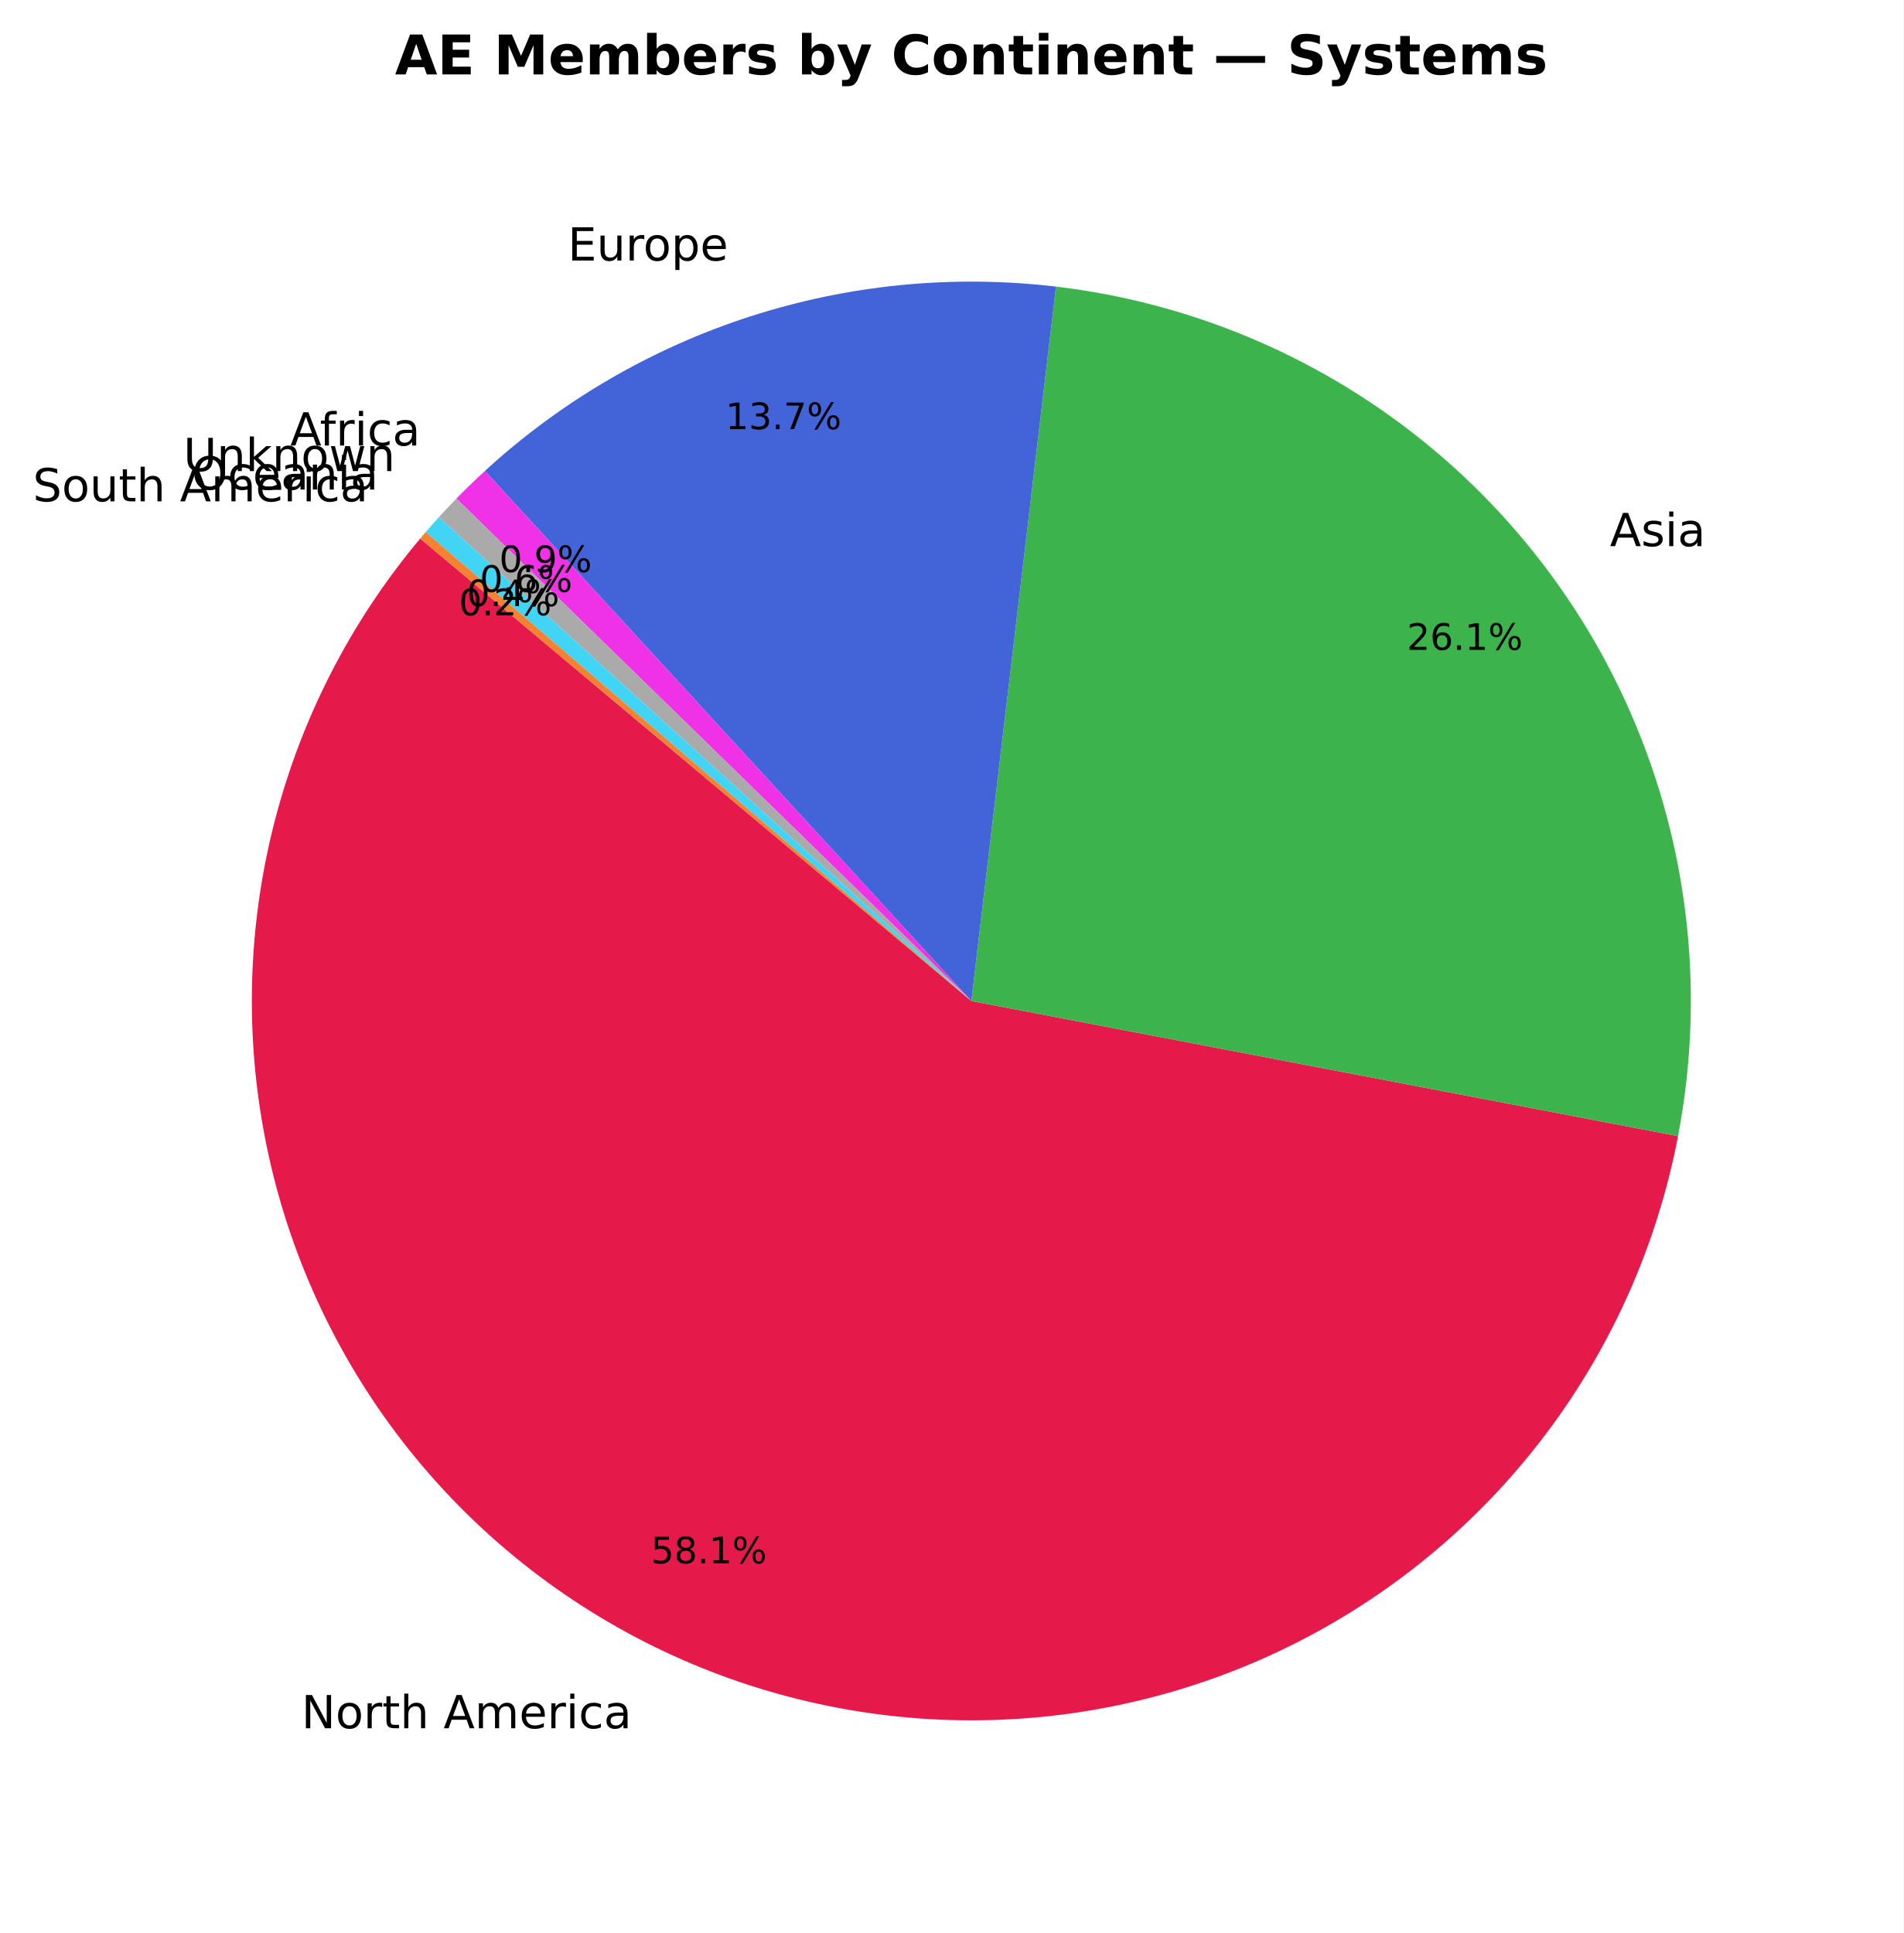
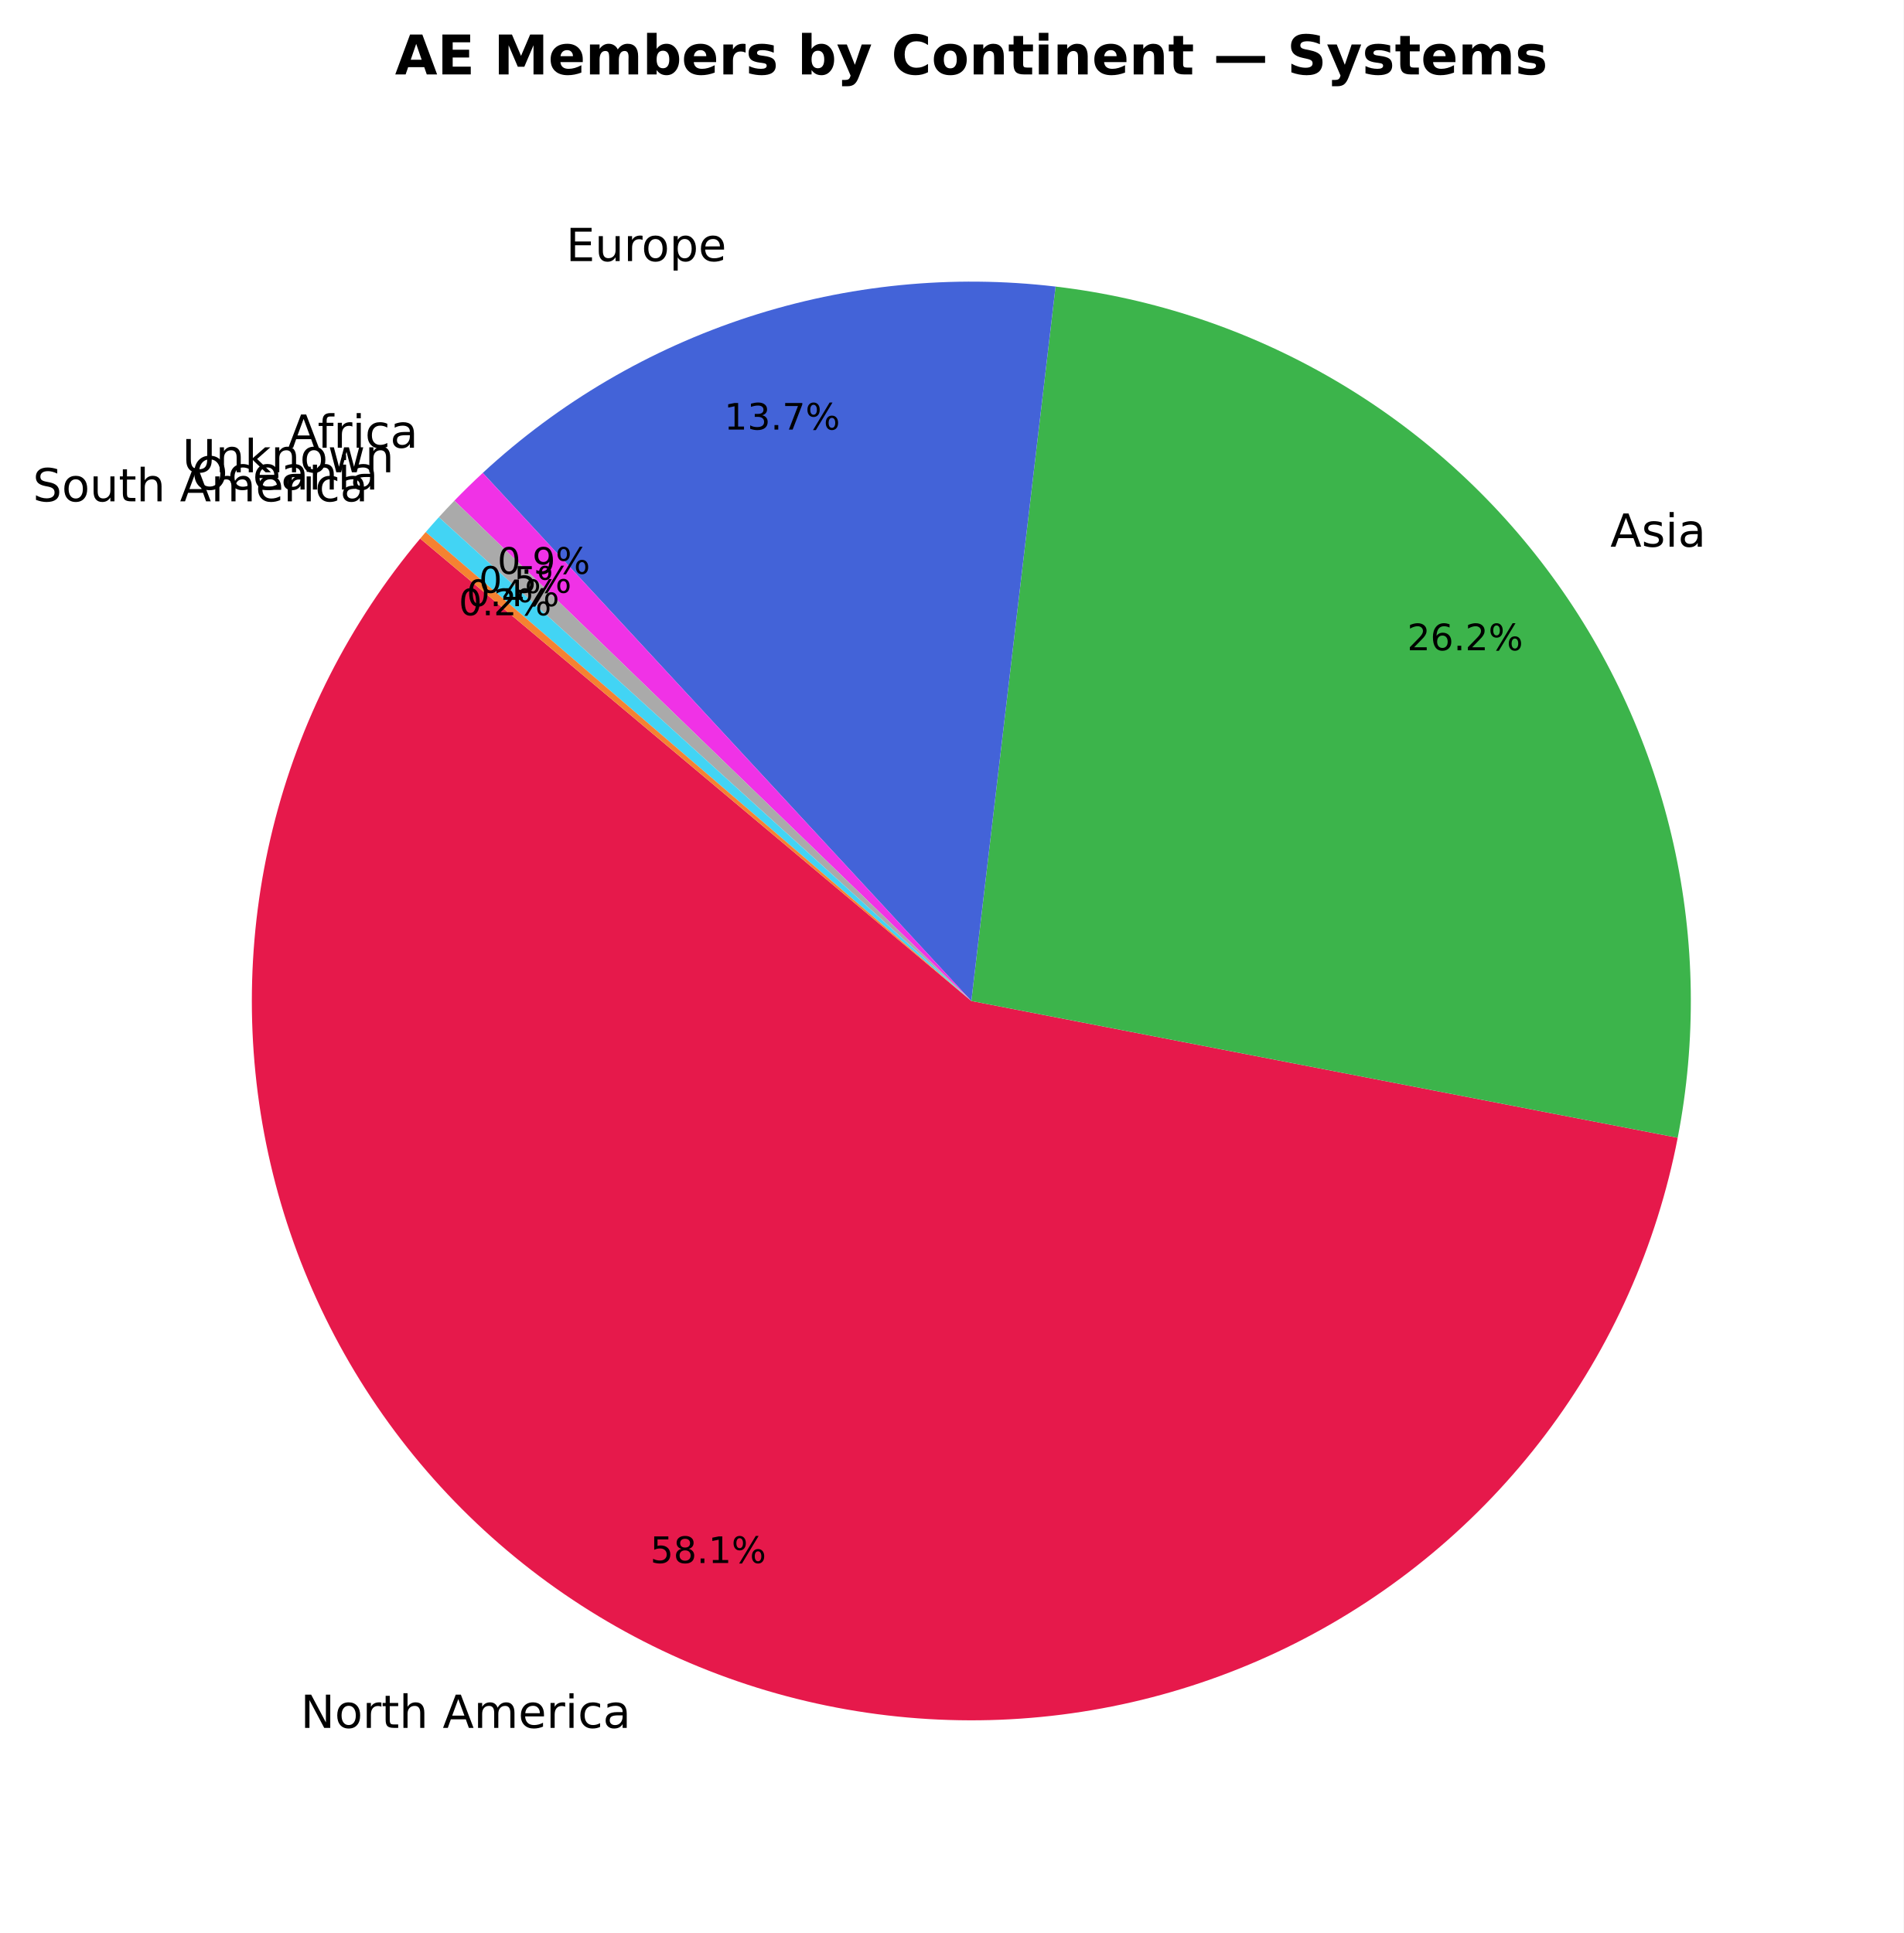
- <svg xmlns="http://www.w3.org/2000/svg" xmlns:xlink="http://www.w3.org/1999/xlink" width="417.297pt" height="423.838pt" viewBox="0 0 417.297 423.838" version="1.1">
+ <svg xmlns="http://www.w3.org/2000/svg" xmlns:xlink="http://www.w3.org/1999/xlink" width="417.298pt" height="423.838pt" viewBox="0 0 417.298 423.838" version="1.1">
  <defs>
    <style type="text/css">*{stroke-linejoin: round; stroke-linecap: butt}</style>
  </defs>
  <g id="figure_1">
    <g id="patch_1">
-       <path d="M 0 423.838  L 417.297 423.838  L 417.297 0  L 0 0  z " style="fill: #ffffff" />
+       <path d="M 0 423.838  L 417.298 423.838  L 417.298 0  L 0 0  z " style="fill: #ffffff" />
    </g>
    <g id="axes_1">
      <g id="patch_2">
-         <path d="M 92.111 118.093  C 76.622 136.551 65.567 158.316 59.798 181.711  C 54.028 205.107 53.695 229.516 58.826 253.059  C 63.956 276.603 74.414 298.661 89.394 317.535  C 104.374 336.409 123.482 351.601 145.246 361.942  C 167.01 372.283 190.858 377.501 214.952 377.193  C 239.046 376.886 262.752 371.061 284.245 360.167  C 305.738 349.273 324.452 333.598 338.945 314.347  C 353.438 295.097 363.329 272.779 367.857 249.112  L 212.937 219.478  z " style="fill: #e6194b" />
+         <path d="M 92.111 118.093  C 76.632 136.54 65.582 158.289 59.809 181.667  C 54.036 205.046 53.693 229.439 58.807 252.971  C 63.92 276.503 74.356 298.554 89.31 317.429  C 104.264 336.303 123.345 351.505 145.083 361.865  C 166.822 372.224 190.647 377.469 214.726 377.196  C 238.806 376.923 262.506 371.139 284.004 360.289  C 305.502 349.439 324.233 333.809 338.755 314.6  C 353.278 295.391 363.21 273.109 367.789 249.467  L 212.938 219.478  z " style="fill: #e6194b" />
      </g>
      <g id="patch_3">
-         <path d="M 367.857 249.112  C 371.925 227.842 371.57 205.96 366.814 184.833  C 362.057 163.706 353 143.784 340.208 126.31  C 327.416 108.836 311.161 94.182 292.459 83.264  C 273.757 72.345 253.006 65.395 231.5 62.846  L 212.937 219.478  z " style="fill: #3cb44b" />
+         <path d="M 367.789 249.467  C 371.913 228.168 371.6 206.246 366.868 185.074  C 362.136 163.902 353.086 143.932 340.286 126.416  C 327.486 108.9 311.209 94.212 292.474 83.272  C 273.74 72.332 252.949 65.375 231.403 62.835  L 212.938 219.478  z " style="fill: #3cb44b" />
      </g>
      <g id="patch_4">
-         <path d="M 231.5 62.846  C 208.954 60.174 186.093 62.402 164.486 69.376  C 142.879 76.351 123.031 87.909 106.301 103.259  L 212.937 219.478  z " style="fill: #4363d8" />
+         <path d="M 231.403 62.835  C 208.765 60.166 185.815 62.436 164.138 69.489  C 142.461 76.542 122.569 88.21 105.835 103.689  L 212.938 219.478  z " style="fill: #4363d8" />
      </g>
      <g id="patch_5">
-         <path d="M 106.301 103.259  C 105.231 104.241 104.174 105.238 103.132 106.249  C 102.089 107.26 101.06 108.286 100.046 109.325  L 212.937 219.478  z " style="fill: #f032e6" />
+         <path d="M 105.835 103.689  C 104.769 104.675 103.717 105.675 102.679 106.69  C 101.641 107.705 100.617 108.734 99.607 109.777  L 212.938 219.478  z " style="fill: #f032e6" />
      </g>
      <g id="patch_6">
-         <path d="M 100.046 109.325  C 99.394 109.994 98.748 110.668 98.107 111.348  C 97.467 112.027 96.833 112.713 96.205 113.404  L 212.937 219.478  z " style="fill: #aaaaaa" />
+         <path d="M 99.607 109.777  C 99.031 110.373 98.458 110.973 97.891 111.578  C 97.323 112.183 96.761 112.793 96.203 113.407  L 212.938 219.478  z " style="fill: #aaaaaa" />
      </g>
      <g id="patch_7">
-         <path d="M 96.205 113.404  C 95.717 113.941 95.232 114.482 94.751 115.027  C 94.27 115.571 93.793 116.118 93.32 116.669  L 212.937 219.478  z " style="fill: #42d4f4" />
+         <path d="M 96.203 113.407  C 95.715 113.944 95.231 114.485 94.75 115.028  C 94.269 115.572 93.792 116.119 93.319 116.67  L 212.938 219.478  z " style="fill: #42d4f4" />
      </g>
      <g id="patch_8">
-         <path d="M 93.32 116.669  C 93.117 116.905 92.915 117.142 92.713 117.379  C 92.512 117.616 92.311 117.854 92.111 118.092  L 212.937 219.478  z " style="fill: #f58231" />
+         <path d="M 93.319 116.67  C 93.117 116.906 92.915 117.142 92.713 117.379  C 92.512 117.616 92.311 117.854 92.111 118.092  L 212.938 219.478  z " style="fill: #f58231" />
      </g>
      <g id="matplotlib.axis_1" />
      <g id="matplotlib.axis_2" />
      <g id="text_1">
-         <g transform="translate(66.08008 378.948) scale(0.1 -0.1)">
+         <g transform="translate(65.901 378.8626) scale(0.1 -0.1)">
          <defs>
            <path id="DejaVuSans-4e" d="M 628 4666  L 1478 4666  L 3547 763  L 3547 4666  L 4159 4666  L 4159 0  L 3309 0  L 1241 3903  L 1241 0  L 628 0  L 628 4666  z " transform="scale(0.015625)" />
            <path id="DejaVuSans-6f" d="M 1959 3097  Q 1497 3097 1228 2736  Q 959 2375 959 1747  Q 959 1119 1226 758  Q 1494 397 1959 397  Q 2419 397 2687 759  Q 2956 1122 2956 1747  Q 2956 2369 2687 2733  Q 2419 3097 1959 3097  z M 1959 3584  Q 2709 3584 3137 3096  Q 3566 2609 3566 1747  Q 3566 888 3137 398  Q 2709 -91 1959 -91  Q 1206 -91 779 398  Q 353 888 353 1747  Q 353 2609 779 3096  Q 1206 3584 1959 3584  z " transform="scale(0.015625)" />
            <path id="DejaVuSans-72" d="M 2631 2963  Q 2534 3019 2420 3045  Q 2306 3072 2169 3072  Q 1681 3072 1420 2755  Q 1159 2438 1159 1844  L 1159 0  L 581 0  L 581 3500  L 1159 3500  L 1159 2956  Q 1341 3275 1631 3429  Q 1922 3584 2338 3584  Q 2397 3584 2469 3576  Q 2541 3569 2628 3553  L 2631 2963  z " transform="scale(0.015625)" />
            <path id="DejaVuSans-74" d="M 1172 4494  L 1172 3500  L 2356 3500  L 2356 3053  L 1172 3053  L 1172 1153  Q 1172 725 1289 603  Q 1406 481 1766 481  L 2356 481  L 2356 0  L 1766 0  Q 1100 0 847 248  Q 594 497 594 1153  L 594 3053  L 172 3053  L 172 3500  L 594 3500  L 594 4494  L 1172 4494  z " transform="scale(0.015625)" />
            <path id="DejaVuSans-68" d="M 3513 2113  L 3513 0  L 2938 0  L 2938 2094  Q 2938 2591 2744 2837  Q 2550 3084 2163 3084  Q 1697 3084 1428 2787  Q 1159 2491 1159 1978  L 1159 0  L 581 0  L 581 4863  L 1159 4863  L 1159 2956  Q 1366 3272 1645 3428  Q 1925 3584 2291 3584  Q 2894 3584 3203 3211  Q 3513 2838 3513 2113  z " transform="scale(0.015625)" />
            <path id="DejaVuSans-20" transform="scale(0.015625)" />
            <path id="DejaVuSans-41" d="M 2188 4044  L 1331 1722  L 3047 1722  L 2188 4044  z M 1831 4666  L 2547 4666  L 4325 0  L 3669 0  L 3244 1197  L 1141 1197  L 716 0  L 50 0  L 1831 4666  z " transform="scale(0.015625)" />
            <path id="DejaVuSans-6d" d="M 3328 2828  Q 3544 3216 3844 3400  Q 4144 3584 4550 3584  Q 5097 3584 5394 3201  Q 5691 2819 5691 2113  L 5691 0  L 5113 0  L 5113 2094  Q 5113 2597 4934 2840  Q 4756 3084 4391 3084  Q 3944 3084 3684 2787  Q 3425 2491 3425 1978  L 3425 0  L 2847 0  L 2847 2094  Q 2847 2600 2669 2842  Q 2491 3084 2119 3084  Q 1678 3084 1418 2786  Q 1159 2488 1159 1978  L 1159 0  L 581 0  L 581 3500  L 1159 3500  L 1159 2956  Q 1356 3278 1631 3431  Q 1906 3584 2284 3584  Q 2666 3584 2933 3390  Q 3200 3197 3328 2828  z " transform="scale(0.015625)" />
            <path id="DejaVuSans-65" d="M 3597 1894  L 3597 1613  L 953 1613  Q 991 1019 1311 708  Q 1631 397 2203 397  Q 2534 397 2845 478  Q 3156 559 3463 722  L 3463 178  Q 3153 47 2828 -22  Q 2503 -91 2169 -91  Q 1331 -91 842 396  Q 353 884 353 1716  Q 353 2575 817 3079  Q 1281 3584 2069 3584  Q 2775 3584 3186 3129  Q 3597 2675 3597 1894  z M 3022 2063  Q 3016 2534 2758 2815  Q 2500 3097 2075 3097  Q 1594 3097 1305 2825  Q 1016 2553 972 2059  L 3022 2063  z " transform="scale(0.015625)" />
            <path id="DejaVuSans-69" d="M 603 3500  L 1178 3500  L 1178 0  L 603 0  L 603 3500  z M 603 4863  L 1178 4863  L 1178 4134  L 603 4134  L 603 4863  z " transform="scale(0.015625)" />
            <path id="DejaVuSans-63" d="M 3122 3366  L 3122 2828  Q 2878 2963 2633 3030  Q 2388 3097 2138 3097  Q 1578 3097 1268 2742  Q 959 2388 959 1747  Q 959 1106 1268 751  Q 1578 397 2138 397  Q 2388 397 2633 464  Q 2878 531 3122 666  L 3122 134  Q 2881 22 2623 -34  Q 2366 -91 2075 -91  Q 1284 -91 818 406  Q 353 903 353 1747  Q 353 2603 823 3093  Q 1294 3584 2113 3584  Q 2378 3584 2631 3529  Q 2884 3475 3122 3366  z " transform="scale(0.015625)" />
            <path id="DejaVuSans-61" d="M 2194 1759  Q 1497 1759 1228 1600  Q 959 1441 959 1056  Q 959 750 1161 570  Q 1363 391 1709 391  Q 2188 391 2477 730  Q 2766 1069 2766 1631  L 2766 1759  L 2194 1759  z M 3341 1997  L 3341 0  L 2766 0  L 2766 531  Q 2569 213 2275 61  Q 1981 -91 1556 -91  Q 1019 -91 701 211  Q 384 513 384 1019  Q 384 1609 779 1909  Q 1175 2209 1959 2209  L 2766 2209  L 2766 2266  Q 2766 2663 2505 2880  Q 2244 3097 1772 3097  Q 1472 3097 1187 3025  Q 903 2953 641 2809  L 641 3341  Q 956 3463 1253 3523  Q 1550 3584 1831 3584  Q 2591 3584 2966 3190  Q 3341 2797 3341 1997  z " transform="scale(0.015625)" />
          </defs>
          <use xlink:href="#DejaVuSans-4e" />
          <use xlink:href="#DejaVuSans-6f" transform="translate(74.80469 0)" />
          <use xlink:href="#DejaVuSans-72" transform="translate(135.9863 0)" />
          <use xlink:href="#DejaVuSans-74" transform="translate(177.0996 0)" />
          <use xlink:href="#DejaVuSans-68" transform="translate(216.3086 0)" />
          <use xlink:href="#DejaVuSans-20" transform="translate(279.6875 0)" />
          <use xlink:href="#DejaVuSans-41" transform="translate(311.4746 0)" />
          <use xlink:href="#DejaVuSans-6d" transform="translate(379.8828 0)" />
          <use xlink:href="#DejaVuSans-65" transform="translate(477.2949 0)" />
          <use xlink:href="#DejaVuSans-72" transform="translate(538.8184 0)" />
          <use xlink:href="#DejaVuSans-69" transform="translate(579.9316 0)" />
          <use xlink:href="#DejaVuSans-63" transform="translate(607.7148 0)" />
          <use xlink:href="#DejaVuSans-61" transform="translate(662.6953 0)" />
        </g>
      </g>
      <g id="text_2">
-         <g transform="translate(142.6929 342.7801) scale(0.08 -0.08)">
+         <g transform="translate(142.5546 342.7141) scale(0.08 -0.08)">
          <defs>
            <path id="DejaVuSans-35" d="M 691 4666  L 3169 4666  L 3169 4134  L 1269 4134  L 1269 2991  Q 1406 3038 1543 3061  Q 1681 3084 1819 3084  Q 2600 3084 3056 2656  Q 3513 2228 3513 1497  Q 3513 744 3044 326  Q 2575 -91 1722 -91  Q 1428 -91 1123 -41  Q 819 9 494 109  L 494 744  Q 775 591 1075 516  Q 1375 441 1709 441  Q 2250 441 2565 725  Q 2881 1009 2881 1497  Q 2881 1984 2565 2268  Q 2250 2553 1709 2553  Q 1456 2553 1204 2497  Q 953 2441 691 2322  L 691 4666  z " transform="scale(0.015625)" />
            <path id="DejaVuSans-38" d="M 2034 2216  Q 1584 2216 1326 1975  Q 1069 1734 1069 1313  Q 1069 891 1326 650  Q 1584 409 2034 409  Q 2484 409 2743 651  Q 3003 894 3003 1313  Q 3003 1734 2745 1975  Q 2488 2216 2034 2216  z M 1403 2484  Q 997 2584 770 2862  Q 544 3141 544 3541  Q 544 4100 942 4425  Q 1341 4750 2034 4750  Q 2731 4750 3128 4425  Q 3525 4100 3525 3541  Q 3525 3141 3298 2862  Q 3072 2584 2669 2484  Q 3125 2378 3379 2068  Q 3634 1759 3634 1313  Q 3634 634 3220 271  Q 2806 -91 2034 -91  Q 1263 -91 848 271  Q 434 634 434 1313  Q 434 1759 690 2068  Q 947 2378 1403 2484  z M 1172 3481  Q 1172 3119 1398 2916  Q 1625 2713 2034 2713  Q 2441 2713 2670 2916  Q 2900 3119 2900 3481  Q 2900 3844 2670 4047  Q 2441 4250 2034 4250  Q 1625 4250 1398 4047  Q 1172 3844 1172 3481  z " transform="scale(0.015625)" />
            <path id="DejaVuSans-2e" d="M 684 794  L 1344 794  L 1344 0  L 684 0  L 684 794  z " transform="scale(0.015625)" />
            <path id="DejaVuSans-31" d="M 794 531  L 1825 531  L 1825 4091  L 703 3866  L 703 4441  L 1819 4666  L 2450 4666  L 2450 531  L 3481 531  L 3481 0  L 794 0  L 794 531  z " transform="scale(0.015625)" />
            <path id="DejaVuSans-25" d="M 4653 2053  Q 4381 2053 4226 1822  Q 4072 1591 4072 1178  Q 4072 772 4226 539  Q 4381 306 4653 306  Q 4919 306 5073 539  Q 5228 772 5228 1178  Q 5228 1588 5073 1820  Q 4919 2053 4653 2053  z M 4653 2450  Q 5147 2450 5437 2106  Q 5728 1763 5728 1178  Q 5728 594 5436 251  Q 5144 -91 4653 -91  Q 4153 -91 3862 251  Q 3572 594 3572 1178  Q 3572 1766 3864 2108  Q 4156 2450 4653 2450  z M 1428 4353  Q 1159 4353 1004 4120  Q 850 3888 850 3481  Q 850 3069 1003 2837  Q 1156 2606 1428 2606  Q 1700 2606 1854 2837  Q 2009 3069 2009 3481  Q 2009 3884 1853 4118  Q 1697 4353 1428 4353  z M 4250 4750  L 4750 4750  L 1831 -91  L 1331 -91  L 4250 4750  z M 1428 4750  Q 1922 4750 2215 4408  Q 2509 4066 2509 3481  Q 2509 2891 2217 2550  Q 1925 2209 1428 2209  Q 931 2209 642 2551  Q 353 2894 353 3481  Q 353 4063 643 4406  Q 934 4750 1428 4750  z " transform="scale(0.015625)" />
          </defs>
          <use xlink:href="#DejaVuSans-35" />
          <use xlink:href="#DejaVuSans-38" transform="translate(63.62305 0)" />
          <use xlink:href="#DejaVuSans-2e" transform="translate(127.2461 0)" />
          <use xlink:href="#DejaVuSans-31" transform="translate(159.0332 0)" />
          <use xlink:href="#DejaVuSans-25" transform="translate(222.6562 0)" />
        </g>
      </g>
      <g id="text_3">
-         <g transform="translate(352.9349 119.7522) scale(0.1 -0.1)">
+         <g transform="translate(353.0208 119.8691) scale(0.1 -0.1)">
          <defs>
            <path id="DejaVuSans-73" d="M 2834 3397  L 2834 2853  Q 2591 2978 2328 3040  Q 2066 3103 1784 3103  Q 1356 3103 1142 2972  Q 928 2841 928 2578  Q 928 2378 1081 2264  Q 1234 2150 1697 2047  L 1894 2003  Q 2506 1872 2764 1633  Q 3022 1394 3022 966  Q 3022 478 2636 193  Q 2250 -91 1575 -91  Q 1294 -91 989 -36  Q 684 19 347 128  L 347 722  Q 666 556 975 473  Q 1284 391 1588 391  Q 1994 391 2212 530  Q 2431 669 2431 922  Q 2431 1156 2273 1281  Q 2116 1406 1581 1522  L 1381 1569  Q 847 1681 609 1914  Q 372 2147 372 2553  Q 372 3047 722 3315  Q 1072 3584 1716 3584  Q 2034 3584 2315 3537  Q 2597 3491 2834 3397  z " transform="scale(0.015625)" />
          </defs>
          <use xlink:href="#DejaVuSans-41" />
          <use xlink:href="#DejaVuSans-73" transform="translate(68.4082 0)" />
          <use xlink:href="#DejaVuSans-69" transform="translate(120.5078 0)" />
          <use xlink:href="#DejaVuSans-61" transform="translate(148.291 0)" />
        </g>
      </g>
      <g id="text_4">
-         <g transform="translate(308.4104 142.4925) scale(0.08 -0.08)">
+         <g transform="translate(308.4768 142.5828) scale(0.08 -0.08)">
          <defs>
            <path id="DejaVuSans-32" d="M 1228 531  L 3431 531  L 3431 0  L 469 0  L 469 531  Q 828 903 1448 1529  Q 2069 2156 2228 2338  Q 2531 2678 2651 2914  Q 2772 3150 2772 3378  Q 2772 3750 2511 3984  Q 2250 4219 1831 4219  Q 1534 4219 1204 4116  Q 875 4013 500 3803  L 500 4441  Q 881 4594 1212 4672  Q 1544 4750 1819 4750  Q 2544 4750 2975 4387  Q 3406 4025 3406 3419  Q 3406 3131 3298 2873  Q 3191 2616 2906 2266  Q 2828 2175 2409 1742  Q 1991 1309 1228 531  z " transform="scale(0.015625)" />
            <path id="DejaVuSans-36" d="M 2113 2584  Q 1688 2584 1439 2293  Q 1191 2003 1191 1497  Q 1191 994 1439 701  Q 1688 409 2113 409  Q 2538 409 2786 701  Q 3034 994 3034 1497  Q 3034 2003 2786 2293  Q 2538 2584 2113 2584  z M 3366 4563  L 3366 3988  Q 3128 4100 2886 4159  Q 2644 4219 2406 4219  Q 1781 4219 1451 3797  Q 1122 3375 1075 2522  Q 1259 2794 1537 2939  Q 1816 3084 2150 3084  Q 2853 3084 3261 2657  Q 3669 2231 3669 1497  Q 3669 778 3244 343  Q 2819 -91 2113 -91  Q 1303 -91 875 529  Q 447 1150 447 2328  Q 447 3434 972 4092  Q 1497 4750 2381 4750  Q 2619 4750 2861 4703  Q 3103 4656 3366 4563  z " transform="scale(0.015625)" />
          </defs>
          <use xlink:href="#DejaVuSans-32" />
          <use xlink:href="#DejaVuSans-36" transform="translate(63.62305 0)" />
          <use xlink:href="#DejaVuSans-2e" transform="translate(127.2461 0)" />
-           <use xlink:href="#DejaVuSans-31" transform="translate(159.0332 0)" />
+           <use xlink:href="#DejaVuSans-32" transform="translate(159.0332 0)" />
          <use xlink:href="#DejaVuSans-25" transform="translate(222.6562 0)" />
        </g>
      </g>
      <g id="text_5">
-         <g transform="translate(124.4787 57.12528) scale(0.1 -0.1)">
+         <g transform="translate(124.0955 57.24959) scale(0.1 -0.1)">
          <defs>
            <path id="DejaVuSans-45" d="M 628 4666  L 3578 4666  L 3578 4134  L 1259 4134  L 1259 2753  L 3481 2753  L 3481 2222  L 1259 2222  L 1259 531  L 3634 531  L 3634 0  L 628 0  L 628 4666  z " transform="scale(0.015625)" />
            <path id="DejaVuSans-75" d="M 544 1381  L 544 3500  L 1119 3500  L 1119 1403  Q 1119 906 1312 657  Q 1506 409 1894 409  Q 2359 409 2629 706  Q 2900 1003 2900 1516  L 2900 3500  L 3475 3500  L 3475 0  L 2900 0  L 2900 538  Q 2691 219 2414 64  Q 2138 -91 1772 -91  Q 1169 -91 856 284  Q 544 659 544 1381  z M 1991 3584  L 1991 3584  z " transform="scale(0.015625)" />
            <path id="DejaVuSans-70" d="M 1159 525  L 1159 -1331  L 581 -1331  L 581 3500  L 1159 3500  L 1159 2969  Q 1341 3281 1617 3432  Q 1894 3584 2278 3584  Q 2916 3584 3314 3078  Q 3713 2572 3713 1747  Q 3713 922 3314 415  Q 2916 -91 2278 -91  Q 1894 -91 1617 61  Q 1341 213 1159 525  z M 3116 1747  Q 3116 2381 2855 2742  Q 2594 3103 2138 3103  Q 1681 3103 1420 2742  Q 1159 2381 1159 1747  Q 1159 1113 1420 752  Q 1681 391 2138 391  Q 2594 391 2855 752  Q 3116 1113 3116 1747  z " transform="scale(0.015625)" />
          </defs>
          <use xlink:href="#DejaVuSans-45" />
          <use xlink:href="#DejaVuSans-75" transform="translate(63.18359 0)" />
          <use xlink:href="#DejaVuSans-72" transform="translate(126.5625 0)" />
          <use xlink:href="#DejaVuSans-6f" transform="translate(165.4258 0)" />
          <use xlink:href="#DejaVuSans-70" transform="translate(226.6074 0)" />
          <use xlink:href="#DejaVuSans-65" transform="translate(290.084 0)" />
        </g>
      </g>
      <g id="text_6">
-         <g transform="translate(159.0471 94.09891) scale(0.08 -0.08)">
+         <g transform="translate(158.7511 94.19497) scale(0.08 -0.08)">
          <defs>
            <path id="DejaVuSans-33" d="M 2597 2516  Q 3050 2419 3304 2112  Q 3559 1806 3559 1356  Q 3559 666 3084 287  Q 2609 -91 1734 -91  Q 1441 -91 1130 -33  Q 819 25 488 141  L 488 750  Q 750 597 1062 519  Q 1375 441 1716 441  Q 2309 441 2620 675  Q 2931 909 2931 1356  Q 2931 1769 2642 2001  Q 2353 2234 1838 2234  L 1294 2234  L 1294 2753  L 1863 2753  Q 2328 2753 2575 2939  Q 2822 3125 2822 3475  Q 2822 3834 2567 4026  Q 2313 4219 1838 4219  Q 1578 4219 1281 4162  Q 984 4106 628 3988  L 628 4550  Q 988 4650 1302 4700  Q 1616 4750 1894 4750  Q 2613 4750 3031 4423  Q 3450 4097 3450 3541  Q 3450 3153 3228 2886  Q 3006 2619 2597 2516  z " transform="scale(0.015625)" />
            <path id="DejaVuSans-37" d="M 525 4666  L 3525 4666  L 3525 4397  L 1831 0  L 1172 0  L 2766 4134  L 525 4134  L 525 4666  z " transform="scale(0.015625)" />
          </defs>
          <use xlink:href="#DejaVuSans-31" />
          <use xlink:href="#DejaVuSans-33" transform="translate(63.62305 0)" />
          <use xlink:href="#DejaVuSans-2e" transform="translate(127.2461 0)" />
          <use xlink:href="#DejaVuSans-37" transform="translate(159.0332 0)" />
          <use xlink:href="#DejaVuSans-25" transform="translate(222.6562 0)" />
        </g>
      </g>
      <g id="text_7">
-         <g transform="translate(63.63713 97.68539) scale(0.1 -0.1)">
+         <g transform="translate(63.13917 98.17066) scale(0.1 -0.1)">
          <defs>
            <path id="DejaVuSans-66" d="M 2375 4863  L 2375 4384  L 1825 4384  Q 1516 4384 1395 4259  Q 1275 4134 1275 3809  L 1275 3500  L 2222 3500  L 2222 3053  L 1275 3053  L 1275 0  L 697 0  L 697 3053  L 147 3053  L 147 3500  L 697 3500  L 697 3744  Q 697 4328 969 4595  Q 1241 4863 1831 4863  L 2375 4863  z " transform="scale(0.015625)" />
          </defs>
          <use xlink:href="#DejaVuSans-41" />
          <use xlink:href="#DejaVuSans-66" transform="translate(64.7832 0)" />
          <use xlink:href="#DejaVuSans-72" transform="translate(99.98828 0)" />
          <use xlink:href="#DejaVuSans-69" transform="translate(141.1016 0)" />
          <use xlink:href="#DejaVuSans-63" transform="translate(168.8848 0)" />
          <use xlink:href="#DejaVuSans-61" transform="translate(223.8652 0)" />
        </g>
      </g>
      <g id="text_8">
-         <g transform="translate(109.4407 125.4408) scale(0.08 -0.08)">
+         <g transform="translate(109.056 125.8158) scale(0.08 -0.08)">
          <defs>
            <path id="DejaVuSans-30" d="M 2034 4250  Q 1547 4250 1301 3770  Q 1056 3291 1056 2328  Q 1056 1369 1301 889  Q 1547 409 2034 409  Q 2525 409 2770 889  Q 3016 1369 3016 2328  Q 3016 3291 2770 3770  Q 2525 4250 2034 4250  z M 2034 4750  Q 2819 4750 3233 4129  Q 3647 3509 3647 2328  Q 3647 1150 3233 529  Q 2819 -91 2034 -91  Q 1250 -91 836 529  Q 422 1150 422 2328  Q 422 3509 836 4129  Q 1250 4750 2034 4750  z " transform="scale(0.015625)" />
            <path id="DejaVuSans-39" d="M 703 97  L 703 672  Q 941 559 1184 500  Q 1428 441 1663 441  Q 2288 441 2617 861  Q 2947 1281 2994 2138  Q 2813 1869 2534 1725  Q 2256 1581 1919 1581  Q 1219 1581 811 2004  Q 403 2428 403 3163  Q 403 3881 828 4315  Q 1253 4750 1959 4750  Q 2769 4750 3195 4129  Q 3622 3509 3622 2328  Q 3622 1225 3098 567  Q 2575 -91 1691 -91  Q 1453 -91 1209 -44  Q 966 3 703 97  z M 1959 2075  Q 2384 2075 2632 2365  Q 2881 2656 2881 3163  Q 2881 3666 2632 3958  Q 2384 4250 1959 4250  Q 1534 4250 1286 3958  Q 1038 3666 1038 3163  Q 1038 2656 1286 2365  Q 1534 2075 1959 2075  z " transform="scale(0.015625)" />
          </defs>
          <use xlink:href="#DejaVuSans-30" />
          <use xlink:href="#DejaVuSans-2e" transform="translate(63.62305 0)" />
          <use xlink:href="#DejaVuSans-39" transform="translate(95.41016 0)" />
          <use xlink:href="#DejaVuSans-25" transform="translate(159.0332 0)" />
        </g>
      </g>
      <g id="text_9">
-         <g transform="translate(40.20569 103.2939) scale(0.1 -0.1)">
+         <g transform="translate(39.96737 103.548) scale(0.1 -0.1)">
          <defs>
            <path id="DejaVuSans-55" d="M 556 4666  L 1191 4666  L 1191 1831  Q 1191 1081 1462 751  Q 1734 422 2344 422  Q 2950 422 3222 751  Q 3494 1081 3494 1831  L 3494 4666  L 4128 4666  L 4128 1753  Q 4128 841 3676 375  Q 3225 -91 2344 -91  Q 1459 -91 1007 375  Q 556 841 556 1753  L 556 4666  z " transform="scale(0.015625)" />
            <path id="DejaVuSans-6e" d="M 3513 2113  L 3513 0  L 2938 0  L 2938 2094  Q 2938 2591 2744 2837  Q 2550 3084 2163 3084  Q 1697 3084 1428 2787  Q 1159 2491 1159 1978  L 1159 0  L 581 0  L 581 3500  L 1159 3500  L 1159 2956  Q 1366 3272 1645 3428  Q 1925 3584 2291 3584  Q 2894 3584 3203 3211  Q 3513 2838 3513 2113  z " transform="scale(0.015625)" />
            <path id="DejaVuSans-6b" d="M 581 4863  L 1159 4863  L 1159 1991  L 2875 3500  L 3609 3500  L 1753 1863  L 3688 0  L 2938 0  L 1159 1709  L 1159 0  L 581 0  L 581 4863  z " transform="scale(0.015625)" />
            <path id="DejaVuSans-77" d="M 269 3500  L 844 3500  L 1563 769  L 2278 3500  L 2956 3500  L 3675 769  L 4391 3500  L 4966 3500  L 4050 0  L 3372 0  L 2619 2869  L 1863 0  L 1184 0  L 269 3500  z " transform="scale(0.015625)" />
          </defs>
          <use xlink:href="#DejaVuSans-55" />
          <use xlink:href="#DejaVuSans-6e" transform="translate(73.19336 0)" />
          <use xlink:href="#DejaVuSans-6b" transform="translate(136.5723 0)" />
          <use xlink:href="#DejaVuSans-6e" transform="translate(194.4824 0)" />
          <use xlink:href="#DejaVuSans-6f" transform="translate(257.8613 0)" />
          <use xlink:href="#DejaVuSans-77" transform="translate(319.043 0)" />
          <use xlink:href="#DejaVuSans-6e" transform="translate(400.8301 0)" />
        </g>
      </g>
      <g id="text_10">
-         <g transform="translate(105.1701 129.7747) scale(0.08 -0.08)">
-           <use xlink:href="#DejaVuSans-30" />
-           <use xlink:href="#DejaVuSans-2e" transform="translate(63.62305 0)" />
-           <use xlink:href="#DejaVuSans-36" transform="translate(95.41016 0)" />
+         <g transform="translate(104.986 129.971) scale(0.08 -0.08)">
+           <use xlink:href="#DejaVuSans-30" />
+           <use xlink:href="#DejaVuSans-2e" transform="translate(63.62305 0)" />
+           <use xlink:href="#DejaVuSans-35" transform="translate(95.41016 0)" />
          <use xlink:href="#DejaVuSans-25" transform="translate(159.0332 0)" />
        </g>
      </g>
      <g id="text_11">
-         <g transform="translate(42.03716 107.3408) scale(0.1 -0.1)">
+         <g transform="translate(42.03572 107.3429) scale(0.1 -0.1)">
          <defs>
            <path id="DejaVuSans-4f" d="M 2522 4238  Q 1834 4238 1429 3725  Q 1025 3213 1025 2328  Q 1025 1447 1429 934  Q 1834 422 2522 422  Q 3209 422 3611 934  Q 4013 1447 4013 2328  Q 4013 3213 3611 3725  Q 3209 4238 2522 4238  z M 2522 4750  Q 3503 4750 4090 4092  Q 4678 3434 4678 2328  Q 4678 1225 4090 567  Q 3503 -91 2522 -91  Q 1538 -91 948 565  Q 359 1222 359 2328  Q 359 3434 948 4092  Q 1538 4750 2522 4750  z " transform="scale(0.015625)" />
          </defs>
          <use xlink:href="#DejaVuSans-4f" />
          <use xlink:href="#DejaVuSans-63" transform="translate(78.71094 0)" />
          <use xlink:href="#DejaVuSans-65" transform="translate(133.6914 0)" />
          <use xlink:href="#DejaVuSans-61" transform="translate(195.2148 0)" />
          <use xlink:href="#DejaVuSans-6e" transform="translate(256.4941 0)" />
          <use xlink:href="#DejaVuSans-69" transform="translate(319.873 0)" />
          <use xlink:href="#DejaVuSans-61" transform="translate(347.6562 0)" />
        </g>
      </g>
      <g id="text_12">
-         <g transform="translate(102.3172 132.9018) scale(0.08 -0.08)">
+         <g transform="translate(102.3162 132.9034) scale(0.08 -0.08)">
          <defs>
            <path id="DejaVuSans-34" d="M 2419 4116  L 825 1625  L 2419 1625  L 2419 4116  z M 2253 4666  L 3047 4666  L 3047 1625  L 3713 1625  L 3713 1100  L 3047 1100  L 3047 0  L 2419 0  L 2419 1100  L 313 1100  L 313 1709  L 2253 4666  z " transform="scale(0.015625)" />
          </defs>
          <use xlink:href="#DejaVuSans-30" />
          <use xlink:href="#DejaVuSans-2e" transform="translate(63.62305 0)" />
          <use xlink:href="#DejaVuSans-34" transform="translate(95.41016 0)" />
          <use xlink:href="#DejaVuSans-25" transform="translate(159.0332 0)" />
        </g>
      </g>
      <g id="text_13">
-         <g transform="translate(7.2 109.9284) scale(0.1 -0.1)">
+         <g transform="translate(7.2 109.9289) scale(0.1 -0.1)">
          <defs>
            <path id="DejaVuSans-53" d="M 3425 4513  L 3425 3897  Q 3066 4069 2747 4153  Q 2428 4238 2131 4238  Q 1616 4238 1336 4038  Q 1056 3838 1056 3469  Q 1056 3159 1242 3001  Q 1428 2844 1947 2747  L 2328 2669  Q 3034 2534 3370 2195  Q 3706 1856 3706 1288  Q 3706 609 3251 259  Q 2797 -91 1919 -91  Q 1588 -91 1214 -16  Q 841 59 441 206  L 441 856  Q 825 641 1194 531  Q 1563 422 1919 422  Q 2459 422 2753 634  Q 3047 847 3047 1241  Q 3047 1584 2836 1778  Q 2625 1972 2144 2069  L 1759 2144  Q 1053 2284 737 2584  Q 422 2884 422 3419  Q 422 4038 858 4394  Q 1294 4750 2059 4750  Q 2388 4750 2728 4690  Q 3069 4631 3425 4513  z " transform="scale(0.015625)" />
          </defs>
          <use xlink:href="#DejaVuSans-53" />
          <use xlink:href="#DejaVuSans-6f" transform="translate(63.47656 0)" />
          <use xlink:href="#DejaVuSans-75" transform="translate(124.6582 0)" />
          <use xlink:href="#DejaVuSans-74" transform="translate(188.0371 0)" />
          <use xlink:href="#DejaVuSans-68" transform="translate(227.2461 0)" />
          <use xlink:href="#DejaVuSans-20" transform="translate(290.625 0)" />
          <use xlink:href="#DejaVuSans-41" transform="translate(322.4121 0)" />
          <use xlink:href="#DejaVuSans-6d" transform="translate(390.8203 0)" />
          <use xlink:href="#DejaVuSans-65" transform="translate(488.2324 0)" />
          <use xlink:href="#DejaVuSans-72" transform="translate(549.7559 0)" />
          <use xlink:href="#DejaVuSans-69" transform="translate(590.8691 0)" />
          <use xlink:href="#DejaVuSans-63" transform="translate(618.6523 0)" />
          <use xlink:href="#DejaVuSans-61" transform="translate(673.6328 0)" />
        </g>
      </g>
      <g id="text_14">
-         <g transform="translate(100.5848 134.9014) scale(0.08 -0.08)">
+         <g transform="translate(100.5849 134.9017) scale(0.08 -0.08)">
          <use xlink:href="#DejaVuSans-30" />
          <use xlink:href="#DejaVuSans-2e" transform="translate(63.62305 0)" />
          <use xlink:href="#DejaVuSans-32" transform="translate(95.41016 0)" />
          <use xlink:href="#DejaVuSans-25" transform="translate(159.0332 0)" />
        </g>
      </g>
      <g id="text_15">
-         <g transform="translate(86.59331 16.31812) scale(0.12 -0.12)">
+         <g transform="translate(86.59374 16.31812) scale(0.12 -0.12)">
          <defs>
            <path id="DejaVuSans-Bold-41" d="M 3419 850  L 1538 850  L 1241 0  L 31 0  L 1759 4666  L 3194 4666  L 4922 0  L 3713 0  L 3419 850  z M 1838 1716  L 3116 1716  L 2478 3572  L 1838 1716  z " transform="scale(0.015625)" />
            <path id="DejaVuSans-Bold-45" d="M 588 4666  L 3834 4666  L 3834 3756  L 1791 3756  L 1791 2888  L 3713 2888  L 3713 1978  L 1791 1978  L 1791 909  L 3903 909  L 3903 0  L 588 0  L 588 4666  z " transform="scale(0.015625)" />
            <path id="DejaVuSans-Bold-20" transform="scale(0.015625)" />
            <path id="DejaVuSans-Bold-4d" d="M 588 4666  L 2119 4666  L 3181 2169  L 4250 4666  L 5778 4666  L 5778 0  L 4641 0  L 4641 3413  L 3566 897  L 2803 897  L 1728 3413  L 1728 0  L 588 0  L 588 4666  z " transform="scale(0.015625)" />
            <path id="DejaVuSans-Bold-65" d="M 4031 1759  L 4031 1441  L 1416 1441  Q 1456 1047 1700 850  Q 1944 653 2381 653  Q 2734 653 3104 758  Q 3475 863 3866 1075  L 3866 213  Q 3469 63 3072 -14  Q 2675 -91 2278 -91  Q 1328 -91 801 392  Q 275 875 275 1747  Q 275 2603 792 3093  Q 1309 3584 2216 3584  Q 3041 3584 3536 3087  Q 4031 2591 4031 1759  z M 2881 2131  Q 2881 2450 2695 2645  Q 2509 2841 2209 2841  Q 1884 2841 1681 2658  Q 1478 2475 1428 2131  L 2881 2131  z " transform="scale(0.015625)" />
            <path id="DejaVuSans-Bold-6d" d="M 3781 2919  Q 3994 3244 4286 3414  Q 4578 3584 4928 3584  Q 5531 3584 5847 3212  Q 6163 2841 6163 2131  L 6163 0  L 5038 0  L 5038 1825  Q 5041 1866 5042 1909  Q 5044 1953 5044 2034  Q 5044 2406 4934 2573  Q 4825 2741 4581 2741  Q 4263 2741 4089 2478  Q 3916 2216 3909 1719  L 3909 0  L 2784 0  L 2784 1825  Q 2784 2406 2684 2573  Q 2584 2741 2328 2741  Q 2006 2741 1831 2477  Q 1656 2213 1656 1722  L 1656 0  L 531 0  L 531 3500  L 1656 3500  L 1656 2988  Q 1863 3284 2130 3434  Q 2397 3584 2719 3584  Q 3081 3584 3359 3409  Q 3638 3234 3781 2919  z " transform="scale(0.015625)" />
            <path id="DejaVuSans-Bold-62" d="M 2400 722  Q 2759 722 2948 984  Q 3138 1247 3138 1747  Q 3138 2247 2948 2509  Q 2759 2772 2400 2772  Q 2041 2772 1848 2508  Q 1656 2244 1656 1747  Q 1656 1250 1848 986  Q 2041 722 2400 722  z M 1656 2988  Q 1888 3294 2169 3439  Q 2450 3584 2816 3584  Q 3463 3584 3878 3070  Q 4294 2556 4294 1747  Q 4294 938 3878 423  Q 3463 -91 2816 -91  Q 2450 -91 2169 54  Q 1888 200 1656 506  L 1656 0  L 538 0  L 538 4863  L 1656 4863  L 1656 2988  z " transform="scale(0.015625)" />
            <path id="DejaVuSans-Bold-72" d="M 3138 2547  Q 2991 2616 2845 2648  Q 2700 2681 2553 2681  Q 2122 2681 1889 2404  Q 1656 2128 1656 1613  L 1656 0  L 538 0  L 538 3500  L 1656 3500  L 1656 2925  Q 1872 3269 2151 3426  Q 2431 3584 2822 3584  Q 2878 3584 2943 3579  Q 3009 3575 3134 3559  L 3138 2547  z " transform="scale(0.015625)" />
            <path id="DejaVuSans-Bold-73" d="M 3272 3391  L 3272 2541  Q 2913 2691 2578 2766  Q 2244 2841 1947 2841  Q 1628 2841 1473 2761  Q 1319 2681 1319 2516  Q 1319 2381 1436 2309  Q 1553 2238 1856 2203  L 2053 2175  Q 2913 2066 3209 1816  Q 3506 1566 3506 1031  Q 3506 472 3093 190  Q 2681 -91 1863 -91  Q 1516 -91 1145 -36  Q 775 19 384 128  L 384 978  Q 719 816 1070 734  Q 1422 653 1784 653  Q 2113 653 2278 743  Q 2444 834 2444 1013  Q 2444 1163 2330 1236  Q 2216 1309 1875 1350  L 1678 1375  Q 931 1469 631 1722  Q 331 1975 331 2491  Q 331 3047 712 3315  Q 1094 3584 1881 3584  Q 2191 3584 2531 3537  Q 2872 3491 3272 3391  z " transform="scale(0.015625)" />
            <path id="DejaVuSans-Bold-79" d="M 78 3500  L 1197 3500  L 2138 1125  L 2938 3500  L 4056 3500  L 2584 -331  Q 2363 -916 2067 -1148  Q 1772 -1381 1288 -1381  L 641 -1381  L 641 -647  L 991 -647  Q 1275 -647 1404 -556  Q 1534 -466 1606 -231  L 1638 -134  L 78 3500  z " transform="scale(0.015625)" />
            <path id="DejaVuSans-Bold-43" d="M 4288 256  Q 3956 84 3597 -3  Q 3238 -91 2847 -91  Q 1681 -91 1000 561  Q 319 1213 319 2328  Q 319 3447 1000 4098  Q 1681 4750 2847 4750  Q 3238 4750 3597 4662  Q 3956 4575 4288 4403  L 4288 3438  Q 3953 3666 3628 3772  Q 3303 3878 2944 3878  Q 2300 3878 1931 3465  Q 1563 3053 1563 2328  Q 1563 1606 1931 1193  Q 2300 781 2944 781  Q 3303 781 3628 887  Q 3953 994 4288 1222  L 4288 256  z " transform="scale(0.015625)" />
            <path id="DejaVuSans-Bold-6f" d="M 2203 2784  Q 1831 2784 1636 2517  Q 1441 2250 1441 1747  Q 1441 1244 1636 976  Q 1831 709 2203 709  Q 2569 709 2762 976  Q 2956 1244 2956 1747  Q 2956 2250 2762 2517  Q 2569 2784 2203 2784  z M 2203 3584  Q 3106 3584 3614 3096  Q 4122 2609 4122 1747  Q 4122 884 3614 396  Q 3106 -91 2203 -91  Q 1297 -91 786 396  Q 275 884 275 1747  Q 275 2609 786 3096  Q 1297 3584 2203 3584  z " transform="scale(0.015625)" />
            <path id="DejaVuSans-Bold-6e" d="M 4056 2131  L 4056 0  L 2931 0  L 2931 347  L 2931 1631  Q 2931 2084 2911 2256  Q 2891 2428 2841 2509  Q 2775 2619 2662 2680  Q 2550 2741 2406 2741  Q 2056 2741 1856 2470  Q 1656 2200 1656 1722  L 1656 0  L 538 0  L 538 3500  L 1656 3500  L 1656 2988  Q 1909 3294 2193 3439  Q 2478 3584 2822 3584  Q 3428 3584 3742 3212  Q 4056 2841 4056 2131  z " transform="scale(0.015625)" />
            <path id="DejaVuSans-Bold-74" d="M 1759 4494  L 1759 3500  L 2913 3500  L 2913 2700  L 1759 2700  L 1759 1216  Q 1759 972 1856 886  Q 1953 800 2241 800  L 2816 800  L 2816 0  L 1856 0  Q 1194 0 917 276  Q 641 553 641 1216  L 641 2700  L 84 2700  L 84 3500  L 641 3500  L 641 4494  L 1759 4494  z " transform="scale(0.015625)" />
            <path id="DejaVuSans-Bold-69" d="M 538 3500  L 1656 3500  L 1656 0  L 538 0  L 538 3500  z M 538 4863  L 1656 4863  L 1656 3950  L 538 3950  L 538 4863  z " transform="scale(0.015625)" />
            <path id="DejaVuSans-Bold-2014" d="M 344 2156  L 6056 2156  L 6056 1350  L 344 1350  L 344 2156  z " transform="scale(0.015625)" />
            <path id="DejaVuSans-Bold-53" d="M 3834 4519  L 3834 3531  Q 3450 3703 3084 3790  Q 2719 3878 2394 3878  Q 1963 3878 1756 3759  Q 1550 3641 1550 3391  Q 1550 3203 1689 3098  Q 1828 2994 2194 2919  L 2706 2816  Q 3484 2659 3812 2340  Q 4141 2022 4141 1434  Q 4141 663 3683 286  Q 3225 -91 2284 -91  Q 1841 -91 1394 -6  Q 947 78 500 244  L 500 1259  Q 947 1022 1364 901  Q 1781 781 2169 781  Q 2563 781 2772 912  Q 2981 1044 2981 1288  Q 2981 1506 2839 1625  Q 2697 1744 2272 1838  L 1806 1941  Q 1106 2091 782 2419  Q 459 2747 459 3303  Q 459 4000 909 4375  Q 1359 4750 2203 4750  Q 2588 4750 2994 4692  Q 3400 4634 3834 4519  z " transform="scale(0.015625)" />
          </defs>
          <use xlink:href="#DejaVuSans-Bold-41" />
          <use xlink:href="#DejaVuSans-Bold-45" transform="translate(77.39258 0)" />
          <use xlink:href="#DejaVuSans-Bold-20" transform="translate(145.7031 0)" />
          <use xlink:href="#DejaVuSans-Bold-4d" transform="translate(180.5176 0)" />
          <use xlink:href="#DejaVuSans-Bold-65" transform="translate(280.0293 0)" />
          <use xlink:href="#DejaVuSans-Bold-6d" transform="translate(347.8516 0)" />
          <use xlink:href="#DejaVuSans-Bold-62" transform="translate(452.0508 0)" />
          <use xlink:href="#DejaVuSans-Bold-65" transform="translate(523.6328 0)" />
          <use xlink:href="#DejaVuSans-Bold-72" transform="translate(591.4551 0)" />
          <use xlink:href="#DejaVuSans-Bold-73" transform="translate(640.7715 0)" />
          <use xlink:href="#DejaVuSans-Bold-20" transform="translate(700.293 0)" />
          <use xlink:href="#DejaVuSans-Bold-62" transform="translate(735.1074 0)" />
          <use xlink:href="#DejaVuSans-Bold-79" transform="translate(806.6895 0)" />
          <use xlink:href="#DejaVuSans-Bold-20" transform="translate(871.875 0)" />
          <use xlink:href="#DejaVuSans-Bold-43" transform="translate(906.6895 0)" />
          <use xlink:href="#DejaVuSans-Bold-6f" transform="translate(980.0781 0)" />
          <use xlink:href="#DejaVuSans-Bold-6e" transform="translate(1048.779 0)" />
          <use xlink:href="#DejaVuSans-Bold-74" transform="translate(1119.971 0)" />
          <use xlink:href="#DejaVuSans-Bold-69" transform="translate(1167.773 0)" />
          <use xlink:href="#DejaVuSans-Bold-6e" transform="translate(1202.051 0)" />
          <use xlink:href="#DejaVuSans-Bold-65" transform="translate(1273.242 0)" />
          <use xlink:href="#DejaVuSans-Bold-6e" transform="translate(1341.064 0)" />
          <use xlink:href="#DejaVuSans-Bold-74" transform="translate(1412.256 0)" />
          <use xlink:href="#DejaVuSans-Bold-20" transform="translate(1460.059 0)" />
          <use xlink:href="#DejaVuSans-Bold-2014" transform="translate(1494.873 0)" />
          <use xlink:href="#DejaVuSans-Bold-20" transform="translate(1594.873 0)" />
          <use xlink:href="#DejaVuSans-Bold-53" transform="translate(1629.688 0)" />
          <use xlink:href="#DejaVuSans-Bold-79" transform="translate(1701.709 0)" />
          <use xlink:href="#DejaVuSans-Bold-73" transform="translate(1766.895 0)" />
          <use xlink:href="#DejaVuSans-Bold-74" transform="translate(1826.416 0)" />
          <use xlink:href="#DejaVuSans-Bold-65" transform="translate(1874.219 0)" />
          <use xlink:href="#DejaVuSans-Bold-6d" transform="translate(1942.041 0)" />
          <use xlink:href="#DejaVuSans-Bold-73" transform="translate(2046.24 0)" />
        </g>
      </g>
    </g>
  </g>
</svg>
